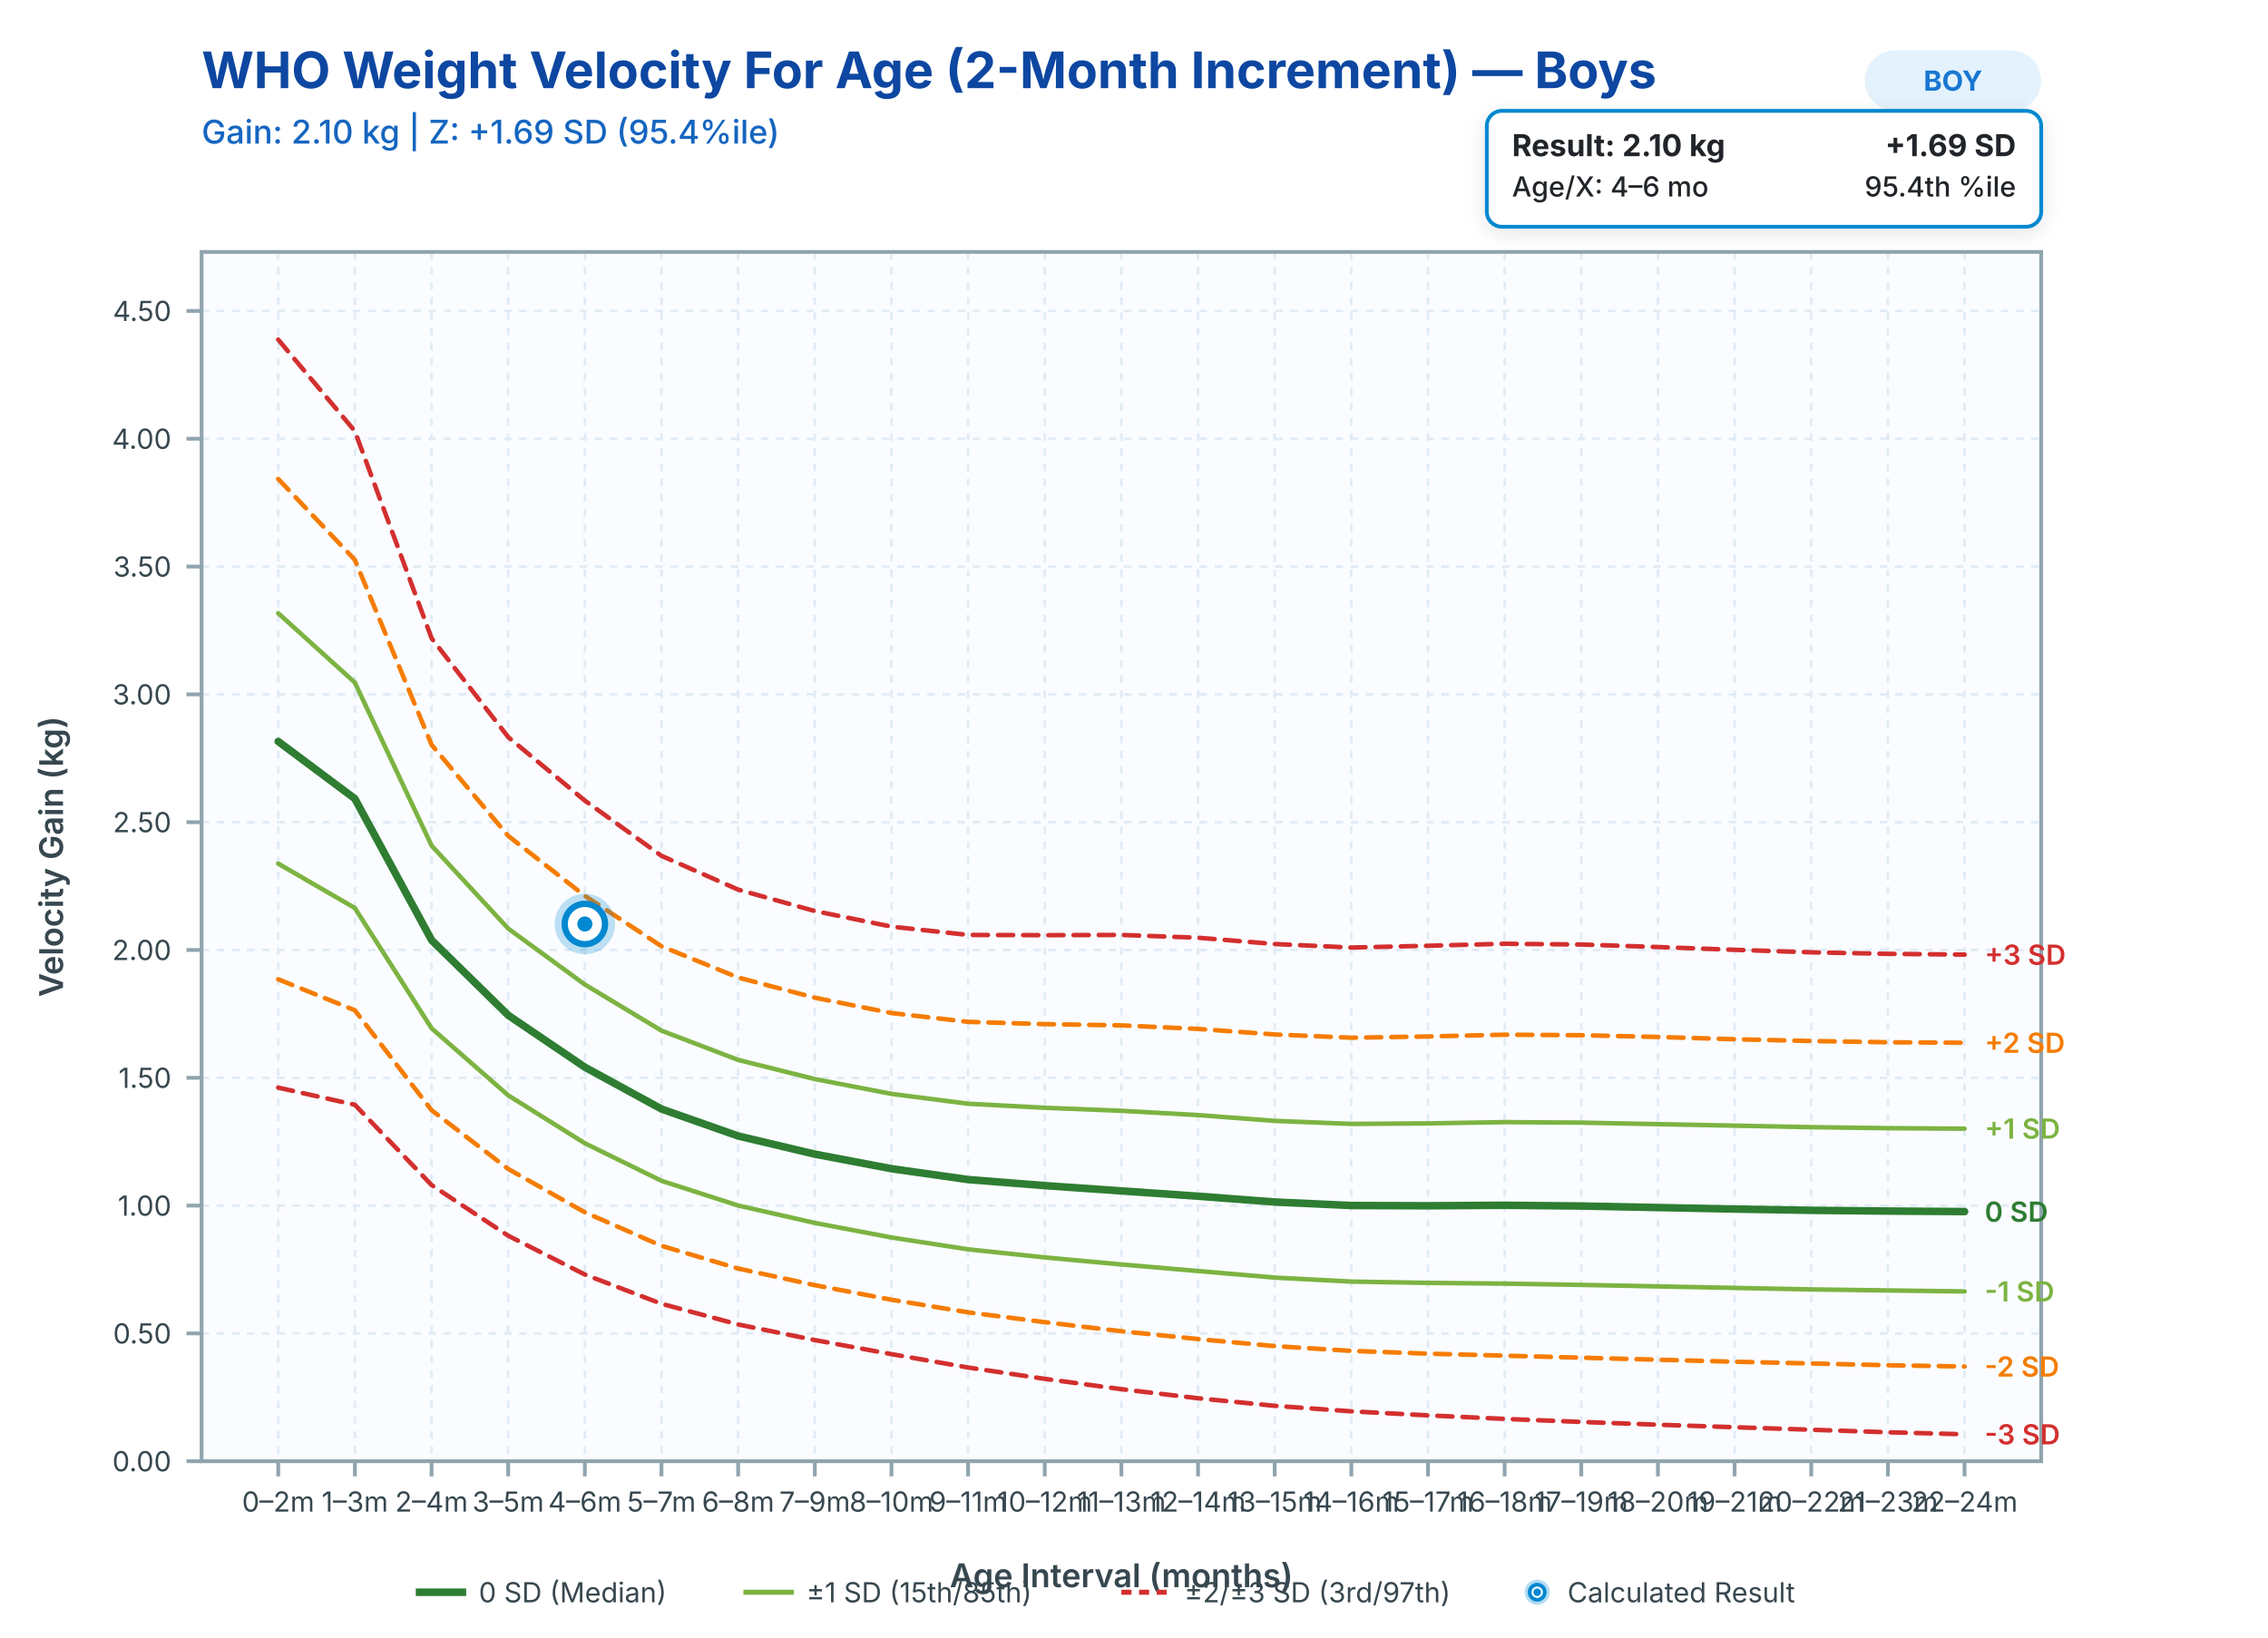
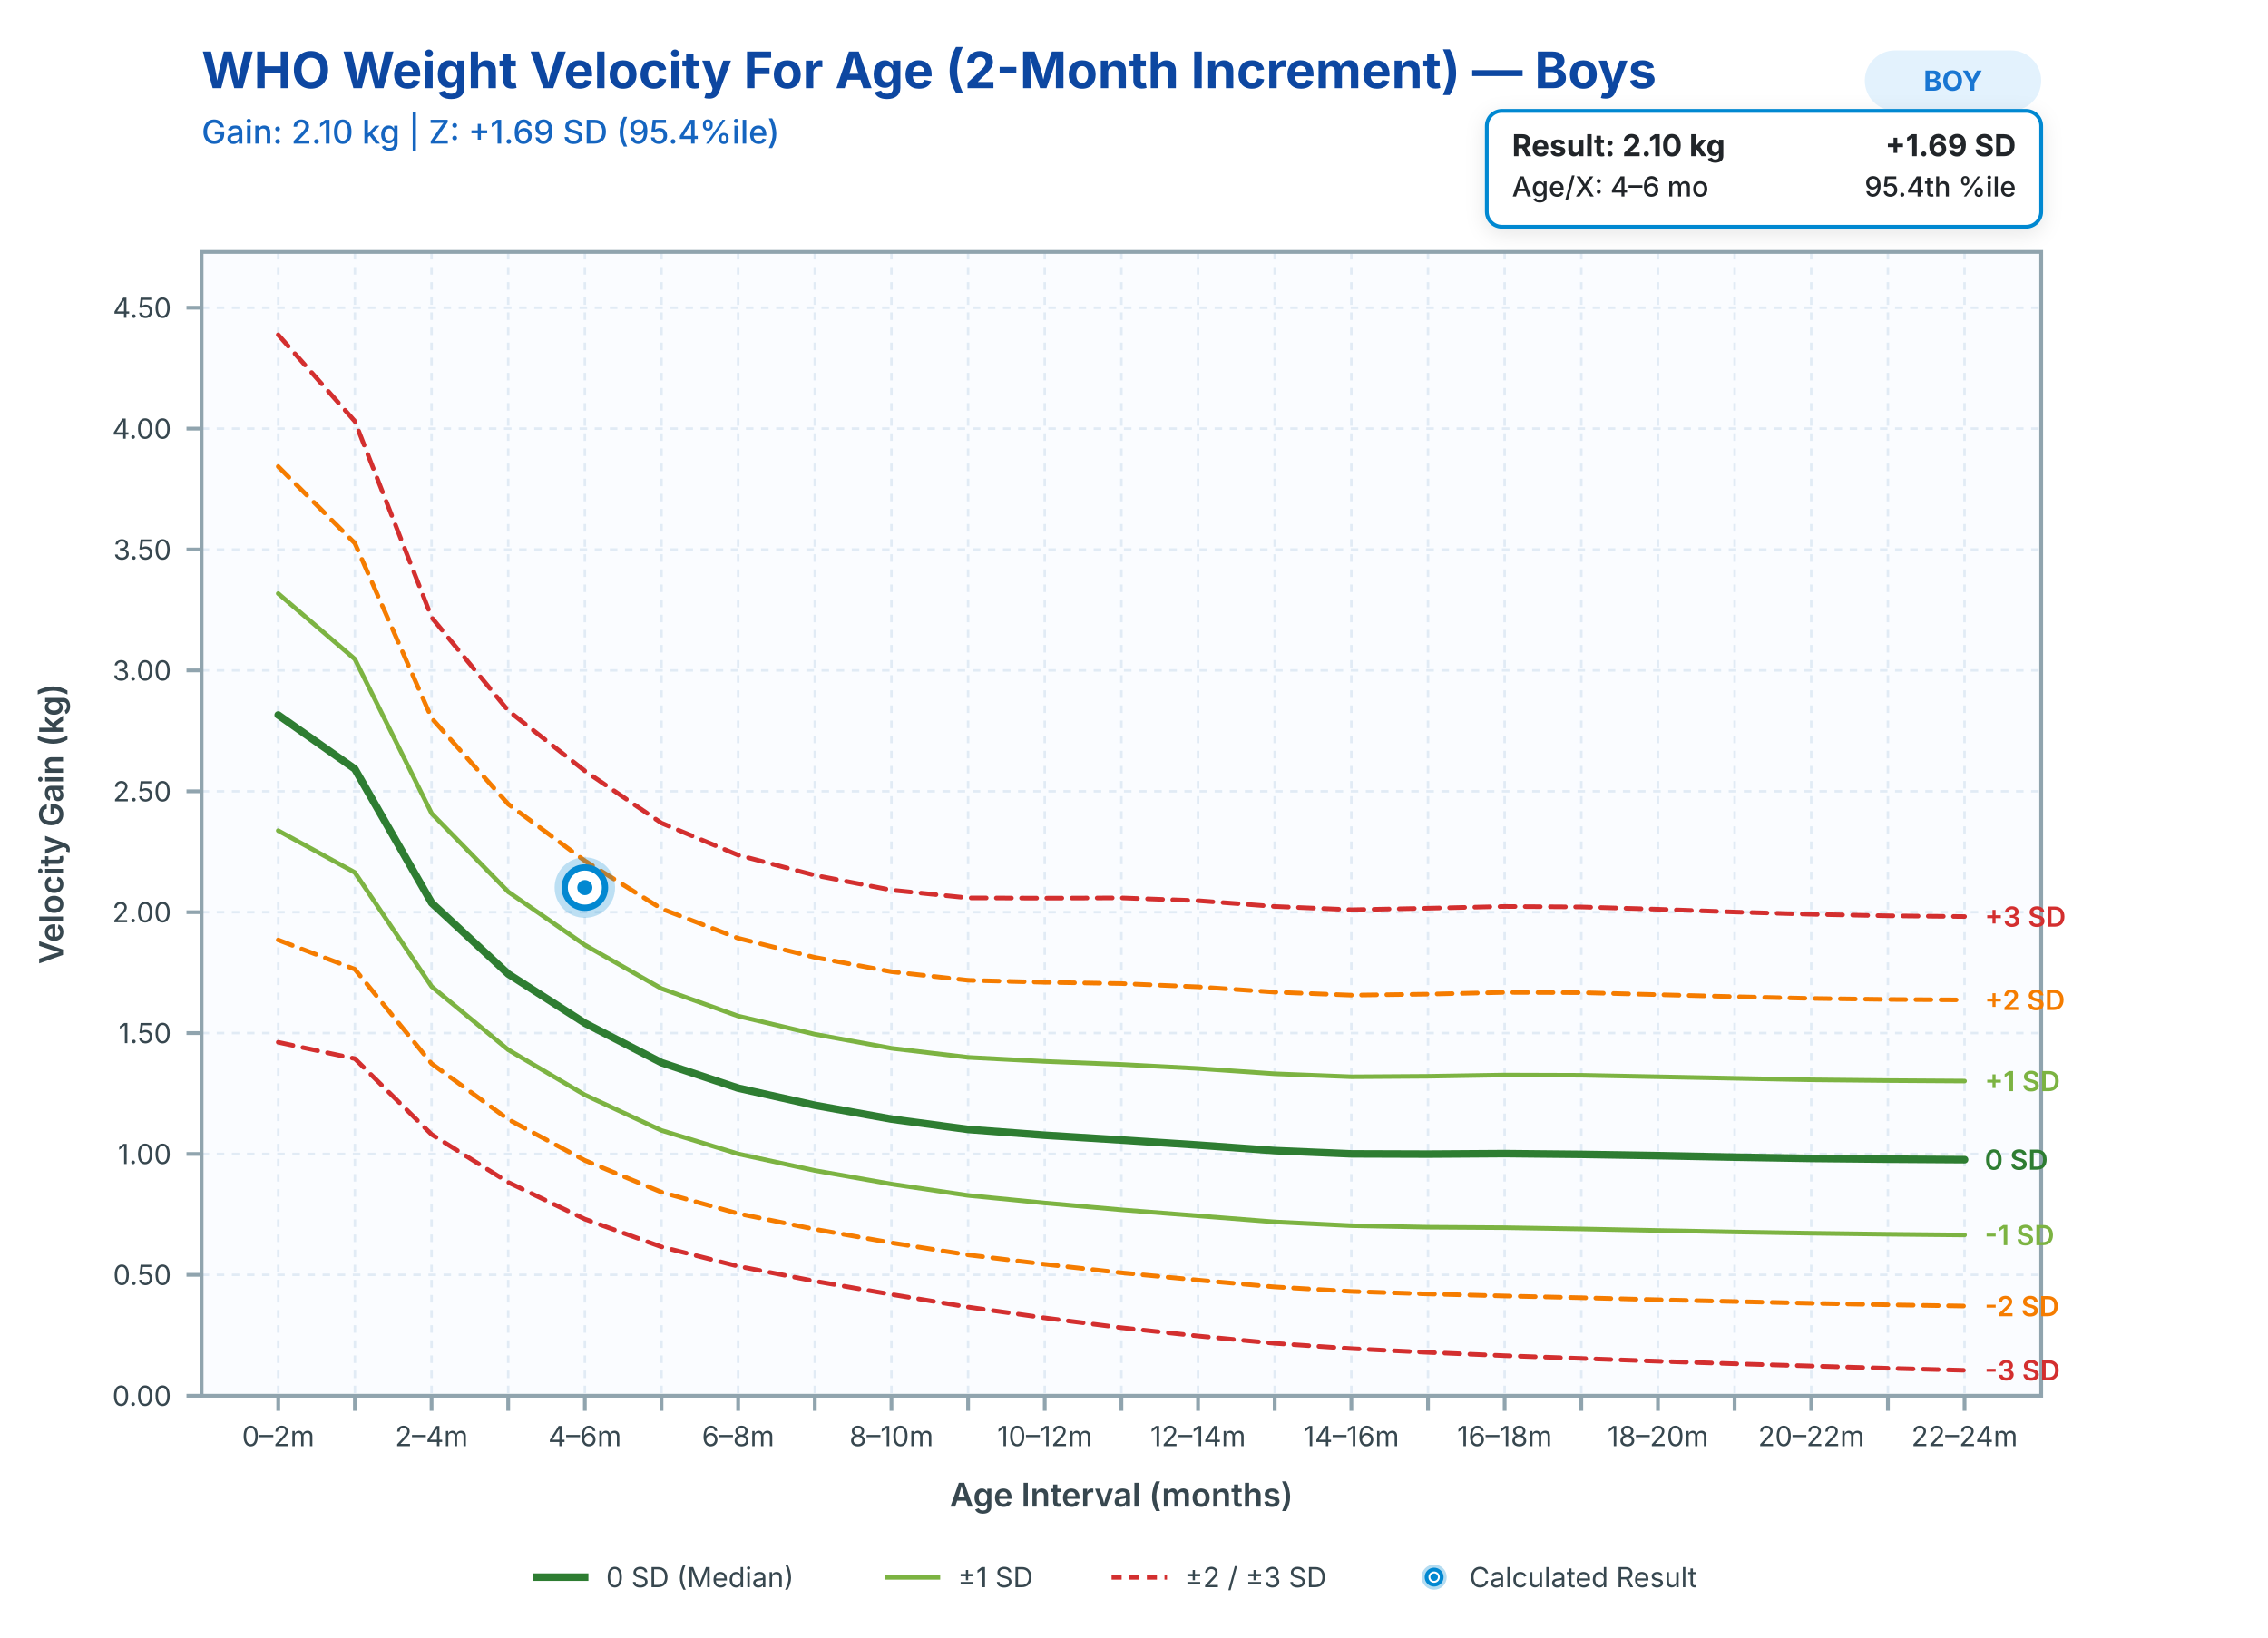
<svg xmlns="http://www.w3.org/2000/svg" viewBox="0 0 900.0 650.0" width="900.0" height="650.0">
  <style>
    .bg { fill: rgb(255, 255, 255); }
    .chart-bg { fill: rgb(250, 252, 255); }
    .title { font-family: system-ui, -apple-system, sans-serif; font-size: 20px; font-weight: 700; fill: rgb(13, 71, 161); }
    .subtitle { font-family: system-ui, -apple-system, sans-serif; font-size: 13px; font-weight: 500; fill: rgb(21, 101, 192); }
    .axis-title { font-family: system-ui, -apple-system, sans-serif; font-size: 13px; font-weight: 600; fill: rgb(55, 71, 79); }
    .tick-label { font-family: system-ui, -apple-system, sans-serif; font-size: 11px; fill: rgb(55, 71, 79); }
    .curve-label { font-family: system-ui, -apple-system, sans-serif; font-size: 11px; font-weight: 600; }
    .grid-line { stroke: rgb(225, 235, 245); stroke-width: 1; stroke-dasharray: 3,3; }
    .axis-line { stroke: rgb(144, 164, 174); stroke-width: 1.5; }
    .callout-box { fill: rgba(255, 255, 255, 1.00); stroke: rgb(2, 136, 209); stroke-width: 1.5; rx: 6; ry: 6; filter: drop-shadow(0px 2px 4px rgba(0,0,0,0.1)); }
    .callout-text-bold { font-family: system-ui, -apple-system, sans-serif; font-size: 12px; font-weight: 700; fill: rgb(33, 37, 41); }
    .callout-text { font-family: system-ui, -apple-system, sans-serif; font-size: 11px; font-weight: 500; fill: rgb(33, 37, 41); }
    .badge-bg { fill: rgb(227, 242, 253); rx: 12; ry: 12; }
    .badge-text { font-family: system-ui, -apple-system, sans-serif; font-size: 11px; font-weight: 700; fill: rgb(25, 118, 210); }
  </style>
  <rect class="bg" width="900.0" height="650.0" />
  <g transform="translate(80.0, 35)">
    <text class="title" x="0" y="0">WHO Weight Velocity For Age (2-Month Increment) — Boys</text>
    <text class="subtitle" x="0" y="22">Gain: 2.10 kg | Z: +1.69 SD (95.4%ile)</text>
  </g>
  <g transform="translate(740.0, 20)">
    <rect class="badge-bg" width="70" height="24" />
    <text class="badge-text" x="35" y="16" text-anchor="middle">BOY</text>
  </g>
-   <rect class="chart-bg" x="80.0" y="100.0" width="730.0" height="480.0" />
-   <line class="grid-line" x1="110.417" y1="100.0" x2="110.417" y2="580.0" />
-   <line class="grid-line" x1="140.833" y1="100.0" x2="140.833" y2="580.0" />
-   <line class="grid-line" x1="171.25" y1="100.0" x2="171.25" y2="580.0" />
-   <line class="grid-line" x1="201.667" y1="100.0" x2="201.667" y2="580.0" />
-   <line class="grid-line" x1="232.083" y1="100.0" x2="232.083" y2="580.0" />
-   <line class="grid-line" x1="262.5" y1="100.0" x2="262.5" y2="580.0" />
-   <line class="grid-line" x1="292.917" y1="100.0" x2="292.917" y2="580.0" />
-   <line class="grid-line" x1="323.333" y1="100.0" x2="323.333" y2="580.0" />
-   <line class="grid-line" x1="353.75" y1="100.0" x2="353.75" y2="580.0" />
-   <line class="grid-line" x1="384.167" y1="100.0" x2="384.167" y2="580.0" />
-   <line class="grid-line" x1="414.583" y1="100.0" x2="414.583" y2="580.0" />
-   <line class="grid-line" x1="445.0" y1="100.0" x2="445.0" y2="580.0" />
-   <line class="grid-line" x1="475.417" y1="100.0" x2="475.417" y2="580.0" />
-   <line class="grid-line" x1="505.833" y1="100.0" x2="505.833" y2="580.0" />
-   <line class="grid-line" x1="536.25" y1="100.0" x2="536.25" y2="580.0" />
-   <line class="grid-line" x1="566.667" y1="100.0" x2="566.667" y2="580.0" />
-   <line class="grid-line" x1="597.083" y1="100.0" x2="597.083" y2="580.0" />
-   <line class="grid-line" x1="627.5" y1="100.0" x2="627.5" y2="580.0" />
-   <line class="grid-line" x1="657.917" y1="100.0" x2="657.917" y2="580.0" />
-   <line class="grid-line" x1="688.333" y1="100.0" x2="688.333" y2="580.0" />
-   <line class="grid-line" x1="718.75" y1="100.0" x2="718.75" y2="580.0" />
-   <line class="grid-line" x1="749.167" y1="100.0" x2="749.167" y2="580.0" />
-   <line class="grid-line" x1="779.583" y1="100.0" x2="779.583" y2="580.0" />
-   <line class="grid-line" x1="80.0" y1="580.0" x2="810.0" y2="580.0" />
-   <line class="grid-line" x1="80.0" y1="529.269" x2="810.0" y2="529.269" />
-   <line class="grid-line" x1="80.0" y1="478.537" x2="810.0" y2="478.537" />
-   <line class="grid-line" x1="80.0" y1="427.806" x2="810.0" y2="427.806" />
-   <line class="grid-line" x1="80.0" y1="377.074" x2="810.0" y2="377.074" />
-   <line class="grid-line" x1="80.0" y1="326.343" x2="810.0" y2="326.343" />
-   <line class="grid-line" x1="80.0" y1="275.611" x2="810.0" y2="275.611" />
-   <line class="grid-line" x1="80.0" y1="224.88" x2="810.0" y2="224.88" />
-   <line class="grid-line" x1="80.0" y1="174.148" x2="810.0" y2="174.148" />
-   <line class="grid-line" x1="80.0" y1="123.417" x2="810.0" y2="123.417" />
-   <rect class="axis-line" fill="none" x="80.0" y="100.0" width="730.0" height="480.0" />
-   <line class="axis-line" x1="110.417" y1="580.0" x2="110.417" y2="586.0" />
-   <text class="tick-label" x="110.417" y="600.0" text-anchor="middle">0–2m</text>
-   <line class="axis-line" x1="140.833" y1="580.0" x2="140.833" y2="586.0" />
-   <text class="tick-label" x="140.833" y="600.0" text-anchor="middle">1–3m</text>
-   <line class="axis-line" x1="171.25" y1="580.0" x2="171.25" y2="586.0" />
-   <text class="tick-label" x="171.25" y="600.0" text-anchor="middle">2–4m</text>
-   <line class="axis-line" x1="201.667" y1="580.0" x2="201.667" y2="586.0" />
-   <text class="tick-label" x="201.667" y="600.0" text-anchor="middle">3–5m</text>
-   <line class="axis-line" x1="232.083" y1="580.0" x2="232.083" y2="586.0" />
-   <text class="tick-label" x="232.083" y="600.0" text-anchor="middle">4–6m</text>
-   <line class="axis-line" x1="262.5" y1="580.0" x2="262.5" y2="586.0" />
-   <text class="tick-label" x="262.5" y="600.0" text-anchor="middle">5–7m</text>
-   <line class="axis-line" x1="292.917" y1="580.0" x2="292.917" y2="586.0" />
-   <text class="tick-label" x="292.917" y="600.0" text-anchor="middle">6–8m</text>
-   <line class="axis-line" x1="323.333" y1="580.0" x2="323.333" y2="586.0" />
-   <text class="tick-label" x="323.333" y="600.0" text-anchor="middle">7–9m</text>
-   <line class="axis-line" x1="353.75" y1="580.0" x2="353.75" y2="586.0" />
-   <text class="tick-label" x="353.75" y="600.0" text-anchor="middle">8–10m</text>
-   <line class="axis-line" x1="384.167" y1="580.0" x2="384.167" y2="586.0" />
-   <text class="tick-label" x="384.167" y="600.0" text-anchor="middle">9–11m</text>
-   <line class="axis-line" x1="414.583" y1="580.0" x2="414.583" y2="586.0" />
-   <text class="tick-label" x="414.583" y="600.0" text-anchor="middle">10–12m</text>
-   <line class="axis-line" x1="445.0" y1="580.0" x2="445.0" y2="586.0" />
-   <text class="tick-label" x="445.0" y="600.0" text-anchor="middle">11–13m</text>
-   <line class="axis-line" x1="475.417" y1="580.0" x2="475.417" y2="586.0" />
-   <text class="tick-label" x="475.417" y="600.0" text-anchor="middle">12–14m</text>
-   <line class="axis-line" x1="505.833" y1="580.0" x2="505.833" y2="586.0" />
-   <text class="tick-label" x="505.833" y="600.0" text-anchor="middle">13–15m</text>
-   <line class="axis-line" x1="536.25" y1="580.0" x2="536.25" y2="586.0" />
-   <text class="tick-label" x="536.25" y="600.0" text-anchor="middle">14–16m</text>
-   <line class="axis-line" x1="566.667" y1="580.0" x2="566.667" y2="586.0" />
-   <text class="tick-label" x="566.667" y="600.0" text-anchor="middle">15–17m</text>
-   <line class="axis-line" x1="597.083" y1="580.0" x2="597.083" y2="586.0" />
-   <text class="tick-label" x="597.083" y="600.0" text-anchor="middle">16–18m</text>
-   <line class="axis-line" x1="627.5" y1="580.0" x2="627.5" y2="586.0" />
-   <text class="tick-label" x="627.5" y="600.0" text-anchor="middle">17–19m</text>
-   <line class="axis-line" x1="657.917" y1="580.0" x2="657.917" y2="586.0" />
-   <text class="tick-label" x="657.917" y="600.0" text-anchor="middle">18–20m</text>
-   <line class="axis-line" x1="688.333" y1="580.0" x2="688.333" y2="586.0" />
-   <text class="tick-label" x="688.333" y="600.0" text-anchor="middle">19–21m</text>
-   <line class="axis-line" x1="718.75" y1="580.0" x2="718.75" y2="586.0" />
-   <text class="tick-label" x="718.75" y="600.0" text-anchor="middle">20–22m</text>
-   <line class="axis-line" x1="749.167" y1="580.0" x2="749.167" y2="586.0" />
-   <text class="tick-label" x="749.167" y="600.0" text-anchor="middle">21–23m</text>
-   <line class="axis-line" x1="779.583" y1="580.0" x2="779.583" y2="586.0" />
-   <text class="tick-label" x="779.583" y="600.0" text-anchor="middle">22–24m</text>
-   <text class="axis-title" x="445.0" y="630.0" text-anchor="middle">Age Interval (months)</text>
-   <line class="axis-line" x1="74.0" y1="580.0" x2="80.0" y2="580.0" />
-   <text class="tick-label" x="68.0" y="584.0" text-anchor="end">0.00</text>
-   <line class="axis-line" x1="74.0" y1="529.269" x2="80.0" y2="529.269" />
-   <text class="tick-label" x="68.0" y="533.269" text-anchor="end">0.50</text>
-   <line class="axis-line" x1="74.0" y1="478.537" x2="80.0" y2="478.537" />
-   <text class="tick-label" x="68.0" y="482.537" text-anchor="end">1.00</text>
-   <line class="axis-line" x1="74.0" y1="427.806" x2="80.0" y2="427.806" />
-   <text class="tick-label" x="68.0" y="431.806" text-anchor="end">1.50</text>
-   <line class="axis-line" x1="74.0" y1="377.074" x2="80.0" y2="377.074" />
-   <text class="tick-label" x="68.0" y="381.074" text-anchor="end">2.00</text>
-   <line class="axis-line" x1="74.0" y1="326.343" x2="80.0" y2="326.343" />
-   <text class="tick-label" x="68.0" y="330.343" text-anchor="end">2.50</text>
-   <line class="axis-line" x1="74.0" y1="275.611" x2="80.0" y2="275.611" />
-   <text class="tick-label" x="68.0" y="279.611" text-anchor="end">3.00</text>
-   <line class="axis-line" x1="74.0" y1="224.88" x2="80.0" y2="224.88" />
-   <text class="tick-label" x="68.0" y="228.88" text-anchor="end">3.50</text>
-   <line class="axis-line" x1="74.0" y1="174.148" x2="80.0" y2="174.148" />
-   <text class="tick-label" x="68.0" y="178.148" text-anchor="end">4.00</text>
-   <line class="axis-line" x1="74.0" y1="123.417" x2="80.0" y2="123.417" />
-   <text class="tick-label" x="68.0" y="127.417" text-anchor="end">4.50</text>
-   <text class="axis-title" x="0" y="0" transform="translate(25, 340.0) rotate(-90)" text-anchor="middle">Velocity Gain (kg)</text>
-   <path d="M 110.4 431.7 L 140.8 438.5 L 171.3 470.4 L 201.7 490.5 L 232.1 505.9 L 262.5 517.5 L 292.9 525.7 L 323.3 531.9 L 353.8 537.5 L 384.2 542.8 L 414.6 547.3 L 445.0 551.4 L 475.4 555.0 L 505.8 558.0 L 536.3 560.2 L 566.7 561.8 L 597.1 563.2 L 627.5 564.4 L 657.9 565.5 L 688.3 566.5 L 718.8 567.5 L 749.2 568.5 L 779.6 569.3" fill="none" stroke="rgb(211, 47, 47)" stroke-width="1.8" stroke-dasharray="6,4" stroke-linecap="round" stroke-linejoin="round" />
-   <text class="curve-label" x="787.583" y="573.316" fill="rgb(211, 47, 47)">-3 SD</text>
-   <path d="M 110.4 388.7 L 140.8 401.0 L 171.3 440.7 L 201.7 464.0 L 232.1 481.2 L 262.5 494.5 L 292.9 503.5 L 323.3 510.1 L 353.8 515.9 L 384.2 520.9 L 414.6 524.8 L 445.0 528.4 L 475.4 531.5 L 505.8 534.3 L 536.3 536.2 L 566.7 537.3 L 597.1 538.1 L 627.5 538.9 L 657.9 539.7 L 688.3 540.5 L 718.8 541.2 L 749.2 541.9 L 779.6 542.4" fill="none" stroke="rgb(245, 124, 0)" stroke-width="1.8" stroke-dasharray="6,4" stroke-linecap="round" stroke-linejoin="round" />
-   <text class="curve-label" x="787.583" y="546.414" fill="rgb(245, 124, 0)">-2 SD</text>
-   <path d="M 110.4 342.8 L 140.8 360.4 L 171.3 408.2 L 201.7 434.8 L 232.1 453.8 L 262.5 468.7 L 292.9 478.5 L 323.3 485.4 L 353.8 491.2 L 384.2 495.9 L 414.6 499.1 L 445.0 501.9 L 475.4 504.5 L 505.8 507.1 L 536.3 508.7 L 566.7 509.2 L 597.1 509.5 L 627.5 510.0 L 657.9 510.6 L 688.3 511.2 L 718.8 511.8 L 749.2 512.2 L 779.6 512.6" fill="none" stroke="rgb(124, 179, 66)" stroke-width="1.8" stroke-linecap="round" stroke-linejoin="round" />
-   <text class="curve-label" x="787.583" y="516.578" fill="rgb(124, 179, 66)">-1 SD</text>
-   <path d="M 110.4 294.3 L 140.8 317.0 L 171.3 373.2 L 201.7 403.0 L 232.1 423.6 L 262.5 440.2 L 292.9 450.9 L 323.3 458.1 L 353.8 463.9 L 384.2 468.2 L 414.6 470.6 L 445.0 472.7 L 475.4 474.8 L 505.8 477.1 L 536.3 478.5 L 566.7 478.6 L 597.1 478.4 L 627.5 478.7 L 657.9 479.3 L 688.3 479.9 L 718.8 480.4 L 749.2 480.7 L 779.6 480.9" fill="none" stroke="rgb(46, 125, 50)" stroke-width="3.0" stroke-linecap="round" stroke-linejoin="round" />
-   <text class="curve-label" x="787.583" y="484.935" fill="rgb(46, 125, 50)">0 SD</text>
-   <path d="M 110.4 243.4 L 140.8 270.9 L 171.3 335.7 L 201.7 368.6 L 232.1 390.8 L 262.5 409.1 L 292.9 420.7 L 323.3 428.3 L 353.8 434.2 L 384.2 438.1 L 414.6 439.7 L 445.0 440.9 L 475.4 442.6 L 505.8 444.9 L 536.3 446.1 L 566.7 445.9 L 597.1 445.4 L 627.5 445.6 L 657.9 446.2 L 688.3 446.8 L 718.8 447.4 L 749.2 447.8 L 779.6 448.0" fill="none" stroke="rgb(124, 179, 66)" stroke-width="1.8" stroke-linecap="round" stroke-linejoin="round" />
-   <text class="curve-label" x="787.583" y="451.953" fill="rgb(124, 179, 66)">+1 SD</text>
-   <path d="M 110.4 190.1 L 140.8 222.2 L 171.3 295.7 L 201.7 331.8 L 232.1 355.6 L 262.5 375.6 L 292.9 388.0 L 323.3 396.0 L 353.8 402.1 L 384.2 405.6 L 414.6 406.5 L 445.0 407.0 L 475.4 408.4 L 505.8 410.6 L 536.3 411.9 L 566.7 411.4 L 597.1 410.7 L 627.5 410.9 L 657.9 411.6 L 688.3 412.5 L 718.8 413.2 L 749.2 413.7 L 779.6 413.9" fill="none" stroke="rgb(245, 124, 0)" stroke-width="1.8" stroke-dasharray="6,4" stroke-linecap="round" stroke-linejoin="round" />
-   <text class="curve-label" x="787.583" y="417.897" fill="rgb(245, 124, 0)">+2 SD</text>
-   <path d="M 110.4 134.8 L 140.8 171.1 L 171.3 253.4 L 201.7 292.6 L 232.1 317.8 L 262.5 339.7 L 292.9 353.1 L 323.3 361.6 L 353.8 367.8 L 384.2 371.1 L 414.6 371.2 L 445.0 371.1 L 475.4 372.2 L 505.8 374.7 L 536.3 376.1 L 566.7 375.4 L 597.1 374.6 L 627.5 374.9 L 657.9 375.9 L 688.3 377.0 L 718.8 378.0 L 749.2 378.6 L 779.6 378.9" fill="none" stroke="rgb(211, 47, 47)" stroke-width="1.8" stroke-dasharray="6,4" stroke-linecap="round" stroke-linejoin="round" />
-   <text class="curve-label" x="787.583" y="382.937" fill="rgb(211, 47, 47)">+3 SD</text>
-   <g transform="translate(232.0833, 366.7565)">
+   <rect class="chart-bg" x="80.0" y="100.0" width="730.0" height="454.0" />
+   <line class="grid-line" x1="110.417" y1="100.0" x2="110.417" y2="554.0" />
+   <line class="grid-line" x1="140.833" y1="100.0" x2="140.833" y2="554.0" />
+   <line class="grid-line" x1="171.25" y1="100.0" x2="171.25" y2="554.0" />
+   <line class="grid-line" x1="201.667" y1="100.0" x2="201.667" y2="554.0" />
+   <line class="grid-line" x1="232.083" y1="100.0" x2="232.083" y2="554.0" />
+   <line class="grid-line" x1="262.5" y1="100.0" x2="262.5" y2="554.0" />
+   <line class="grid-line" x1="292.917" y1="100.0" x2="292.917" y2="554.0" />
+   <line class="grid-line" x1="323.333" y1="100.0" x2="323.333" y2="554.0" />
+   <line class="grid-line" x1="353.75" y1="100.0" x2="353.75" y2="554.0" />
+   <line class="grid-line" x1="384.167" y1="100.0" x2="384.167" y2="554.0" />
+   <line class="grid-line" x1="414.583" y1="100.0" x2="414.583" y2="554.0" />
+   <line class="grid-line" x1="445.0" y1="100.0" x2="445.0" y2="554.0" />
+   <line class="grid-line" x1="475.417" y1="100.0" x2="475.417" y2="554.0" />
+   <line class="grid-line" x1="505.833" y1="100.0" x2="505.833" y2="554.0" />
+   <line class="grid-line" x1="536.25" y1="100.0" x2="536.25" y2="554.0" />
+   <line class="grid-line" x1="566.667" y1="100.0" x2="566.667" y2="554.0" />
+   <line class="grid-line" x1="597.083" y1="100.0" x2="597.083" y2="554.0" />
+   <line class="grid-line" x1="627.5" y1="100.0" x2="627.5" y2="554.0" />
+   <line class="grid-line" x1="657.917" y1="100.0" x2="657.917" y2="554.0" />
+   <line class="grid-line" x1="688.333" y1="100.0" x2="688.333" y2="554.0" />
+   <line class="grid-line" x1="718.75" y1="100.0" x2="718.75" y2="554.0" />
+   <line class="grid-line" x1="749.167" y1="100.0" x2="749.167" y2="554.0" />
+   <line class="grid-line" x1="779.583" y1="100.0" x2="779.583" y2="554.0" />
+   <line class="grid-line" x1="80.0" y1="554.0" x2="810.0" y2="554.0" />
+   <line class="grid-line" x1="80.0" y1="506.016" x2="810.0" y2="506.016" />
+   <line class="grid-line" x1="80.0" y1="458.033" x2="810.0" y2="458.033" />
+   <line class="grid-line" x1="80.0" y1="410.049" x2="810.0" y2="410.049" />
+   <line class="grid-line" x1="80.0" y1="362.066" x2="810.0" y2="362.066" />
+   <line class="grid-line" x1="80.0" y1="314.082" x2="810.0" y2="314.082" />
+   <line class="grid-line" x1="80.0" y1="266.099" x2="810.0" y2="266.099" />
+   <line class="grid-line" x1="80.0" y1="218.115" x2="810.0" y2="218.115" />
+   <line class="grid-line" x1="80.0" y1="170.132" x2="810.0" y2="170.132" />
+   <line class="grid-line" x1="80.0" y1="122.148" x2="810.0" y2="122.148" />
+   <rect class="axis-line" fill="none" x="80.0" y="100.0" width="730.0" height="454.0" />
+   <line class="axis-line" x1="110.417" y1="554.0" x2="110.417" y2="560.0" />
+   <text class="tick-label" x="110.417" y="574.0" text-anchor="middle">0–2m</text>
+   <line class="axis-line" x1="140.833" y1="554.0" x2="140.833" y2="560.0" />
+   <line class="axis-line" x1="171.25" y1="554.0" x2="171.25" y2="560.0" />
+   <text class="tick-label" x="171.25" y="574.0" text-anchor="middle">2–4m</text>
+   <line class="axis-line" x1="201.667" y1="554.0" x2="201.667" y2="560.0" />
+   <line class="axis-line" x1="232.083" y1="554.0" x2="232.083" y2="560.0" />
+   <text class="tick-label" x="232.083" y="574.0" text-anchor="middle">4–6m</text>
+   <line class="axis-line" x1="262.5" y1="554.0" x2="262.5" y2="560.0" />
+   <line class="axis-line" x1="292.917" y1="554.0" x2="292.917" y2="560.0" />
+   <text class="tick-label" x="292.917" y="574.0" text-anchor="middle">6–8m</text>
+   <line class="axis-line" x1="323.333" y1="554.0" x2="323.333" y2="560.0" />
+   <line class="axis-line" x1="353.75" y1="554.0" x2="353.75" y2="560.0" />
+   <text class="tick-label" x="353.75" y="574.0" text-anchor="middle">8–10m</text>
+   <line class="axis-line" x1="384.167" y1="554.0" x2="384.167" y2="560.0" />
+   <line class="axis-line" x1="414.583" y1="554.0" x2="414.583" y2="560.0" />
+   <text class="tick-label" x="414.583" y="574.0" text-anchor="middle">10–12m</text>
+   <line class="axis-line" x1="445.0" y1="554.0" x2="445.0" y2="560.0" />
+   <line class="axis-line" x1="475.417" y1="554.0" x2="475.417" y2="560.0" />
+   <text class="tick-label" x="475.417" y="574.0" text-anchor="middle">12–14m</text>
+   <line class="axis-line" x1="505.833" y1="554.0" x2="505.833" y2="560.0" />
+   <line class="axis-line" x1="536.25" y1="554.0" x2="536.25" y2="560.0" />
+   <text class="tick-label" x="536.25" y="574.0" text-anchor="middle">14–16m</text>
+   <line class="axis-line" x1="566.667" y1="554.0" x2="566.667" y2="560.0" />
+   <line class="axis-line" x1="597.083" y1="554.0" x2="597.083" y2="560.0" />
+   <text class="tick-label" x="597.083" y="574.0" text-anchor="middle">16–18m</text>
+   <line class="axis-line" x1="627.5" y1="554.0" x2="627.5" y2="560.0" />
+   <line class="axis-line" x1="657.917" y1="554.0" x2="657.917" y2="560.0" />
+   <text class="tick-label" x="657.917" y="574.0" text-anchor="middle">18–20m</text>
+   <line class="axis-line" x1="688.333" y1="554.0" x2="688.333" y2="560.0" />
+   <line class="axis-line" x1="718.75" y1="554.0" x2="718.75" y2="560.0" />
+   <text class="tick-label" x="718.75" y="574.0" text-anchor="middle">20–22m</text>
+   <line class="axis-line" x1="749.167" y1="554.0" x2="749.167" y2="560.0" />
+   <line class="axis-line" x1="779.583" y1="554.0" x2="779.583" y2="560.0" />
+   <text class="tick-label" x="779.583" y="574.0" text-anchor="middle">22–24m</text>
+   <text class="axis-title" x="445.0" y="598.0" text-anchor="middle">Age Interval (months)</text>
+   <line class="axis-line" x1="74.0" y1="554.0" x2="80.0" y2="554.0" />
+   <text class="tick-label" x="68.0" y="558.0" text-anchor="end">0.00</text>
+   <line class="axis-line" x1="74.0" y1="506.016" x2="80.0" y2="506.016" />
+   <text class="tick-label" x="68.0" y="510.016" text-anchor="end">0.50</text>
+   <line class="axis-line" x1="74.0" y1="458.033" x2="80.0" y2="458.033" />
+   <text class="tick-label" x="68.0" y="462.033" text-anchor="end">1.00</text>
+   <line class="axis-line" x1="74.0" y1="410.049" x2="80.0" y2="410.049" />
+   <text class="tick-label" x="68.0" y="414.049" text-anchor="end">1.50</text>
+   <line class="axis-line" x1="74.0" y1="362.066" x2="80.0" y2="362.066" />
+   <text class="tick-label" x="68.0" y="366.066" text-anchor="end">2.00</text>
+   <line class="axis-line" x1="74.0" y1="314.082" x2="80.0" y2="314.082" />
+   <text class="tick-label" x="68.0" y="318.082" text-anchor="end">2.50</text>
+   <line class="axis-line" x1="74.0" y1="266.099" x2="80.0" y2="266.099" />
+   <text class="tick-label" x="68.0" y="270.099" text-anchor="end">3.00</text>
+   <line class="axis-line" x1="74.0" y1="218.115" x2="80.0" y2="218.115" />
+   <text class="tick-label" x="68.0" y="222.115" text-anchor="end">3.50</text>
+   <line class="axis-line" x1="74.0" y1="170.132" x2="80.0" y2="170.132" />
+   <text class="tick-label" x="68.0" y="174.132" text-anchor="end">4.00</text>
+   <line class="axis-line" x1="74.0" y1="122.148" x2="80.0" y2="122.148" />
+   <text class="tick-label" x="68.0" y="126.148" text-anchor="end">4.50</text>
+   <text class="axis-title" x="0" y="0" transform="translate(25, 327.0) rotate(-90)" text-anchor="middle">Velocity Gain (kg)</text>
+   <path d="M 110.4 413.7 L 140.8 420.2 L 171.3 450.3 L 201.7 469.3 L 232.1 483.9 L 262.5 494.9 L 292.9 502.6 L 323.3 508.5 L 353.8 513.8 L 384.2 518.8 L 414.6 523.1 L 445.0 527.0 L 475.4 530.3 L 505.8 533.2 L 536.3 535.3 L 566.7 536.8 L 597.1 538.1 L 627.5 539.2 L 657.9 540.3 L 688.3 541.3 L 718.8 542.2 L 749.2 543.1 L 779.6 543.9" fill="none" stroke="rgb(211, 47, 47)" stroke-width="1.8" stroke-dasharray="6,4" stroke-linecap="round" stroke-linejoin="round" />
+   <text class="curve-label" x="787.583" y="547.895" fill="rgb(211, 47, 47)">-3 SD</text>
+   <path d="M 110.4 373.1 L 140.8 384.7 L 171.3 422.2 L 201.7 444.3 L 232.1 460.6 L 262.5 473.2 L 292.9 481.7 L 323.3 487.9 L 353.8 493.3 L 384.2 498.1 L 414.6 501.8 L 445.0 505.2 L 475.4 508.1 L 505.8 510.8 L 536.3 512.6 L 566.7 513.6 L 597.1 514.4 L 627.5 515.1 L 657.9 515.9 L 688.3 516.6 L 718.8 517.3 L 749.2 517.9 L 779.6 518.4" fill="none" stroke="rgb(245, 124, 0)" stroke-width="1.8" stroke-dasharray="6,4" stroke-linecap="round" stroke-linejoin="round" />
+   <text class="curve-label" x="787.583" y="522.45" fill="rgb(245, 124, 0)">-2 SD</text>
+   <path d="M 110.4 329.7 L 140.8 346.3 L 171.3 391.6 L 201.7 416.7 L 232.1 434.6 L 262.5 448.7 L 292.9 458.0 L 323.3 464.6 L 353.8 470.0 L 384.2 474.5 L 414.6 477.5 L 445.0 480.2 L 475.4 482.6 L 505.8 485.0 L 536.3 486.5 L 566.7 487.1 L 597.1 487.3 L 627.5 487.8 L 657.9 488.4 L 688.3 489.0 L 718.8 489.5 L 749.2 489.9 L 779.6 490.2" fill="none" stroke="rgb(124, 179, 66)" stroke-width="1.8" stroke-linecap="round" stroke-linejoin="round" />
+   <text class="curve-label" x="787.583" y="494.23" fill="rgb(124, 179, 66)">-1 SD</text>
+   <path d="M 110.4 283.8 L 140.8 305.2 L 171.3 358.4 L 201.7 386.6 L 232.1 406.1 L 262.5 421.8 L 292.9 431.9 L 323.3 438.7 L 353.8 444.2 L 384.2 448.3 L 414.6 450.6 L 445.0 452.5 L 475.4 454.5 L 505.8 456.7 L 536.3 458.0 L 566.7 458.1 L 597.1 457.9 L 627.5 458.2 L 657.9 458.7 L 688.3 459.3 L 718.8 459.8 L 749.2 460.1 L 779.6 460.3" fill="none" stroke="rgb(46, 125, 50)" stroke-width="3.0" stroke-linecap="round" stroke-linejoin="round" />
+   <text class="curve-label" x="787.583" y="464.301" fill="rgb(46, 125, 50)">0 SD</text>
+   <path d="M 110.4 235.6 L 140.8 261.6 L 171.3 322.9 L 201.7 354.0 L 232.1 375.1 L 262.5 392.4 L 292.9 403.3 L 323.3 410.5 L 353.8 416.1 L 384.2 419.7 L 414.6 421.3 L 445.0 422.5 L 475.4 424.1 L 505.8 426.2 L 536.3 427.4 L 566.7 427.2 L 597.1 426.7 L 627.5 426.8 L 657.9 427.4 L 688.3 428.0 L 718.8 428.6 L 749.2 428.9 L 779.6 429.1" fill="none" stroke="rgb(124, 179, 66)" stroke-width="1.8" stroke-linecap="round" stroke-linejoin="round" />
+   <text class="curve-label" x="787.583" y="433.105" fill="rgb(124, 179, 66)">+1 SD</text>
+   <path d="M 110.4 185.2 L 140.8 215.6 L 171.3 285.1 L 201.7 319.2 L 232.1 341.7 L 262.5 360.7 L 292.9 372.4 L 323.3 380.0 L 353.8 385.7 L 384.2 389.1 L 414.6 389.9 L 445.0 390.4 L 475.4 391.7 L 505.8 393.8 L 536.3 395.0 L 566.7 394.6 L 597.1 393.9 L 627.5 394.0 L 657.9 394.8 L 688.3 395.6 L 718.8 396.3 L 749.2 396.7 L 779.6 396.9" fill="none" stroke="rgb(245, 124, 0)" stroke-width="1.8" stroke-dasharray="6,4" stroke-linecap="round" stroke-linejoin="round" />
+   <text class="curve-label" x="787.583" y="400.894" fill="rgb(245, 124, 0)">+2 SD</text>
+   <path d="M 110.4 132.9 L 140.8 167.2 L 171.3 245.1 L 201.7 282.1 L 232.1 306.0 L 262.5 326.7 L 292.9 339.4 L 323.3 347.4 L 353.8 353.3 L 384.2 356.4 L 414.6 356.5 L 445.0 356.4 L 475.4 357.5 L 505.8 359.8 L 536.3 361.1 L 566.7 360.5 L 597.1 359.8 L 627.5 360.0 L 657.9 360.9 L 688.3 362.0 L 718.8 362.9 L 749.2 363.5 L 779.6 363.8" fill="none" stroke="rgb(211, 47, 47)" stroke-width="1.8" stroke-dasharray="6,4" stroke-linecap="round" stroke-linejoin="round" />
+   <text class="curve-label" x="787.583" y="367.828" fill="rgb(211, 47, 47)">+3 SD</text>
+   <g transform="translate(232.0833, 352.3072)">
    <circle r="12.0" fill="rgba(2, 136, 209, 1.00)" opacity="0.25" />
    <circle r="8.0" fill="rgb(255, 255, 255)" stroke="rgb(2, 136, 209)" stroke-width="2.5" />
    <circle r="3.0" fill="rgb(2, 136, 209)" />
  </g>
  <g transform="translate(590.0, 44.0)">
    <rect class="callout-box" width="220.0" height="46.0" />
    <text class="callout-text-bold" x="10" y="18">Result: 2.10 kg</text>
    <text class="callout-text" x="10" y="34">Age/X: 4–6 mo</text>
    <text class="callout-text-bold" x="210.0" y="18" text-anchor="end">+1.69 SD</text>
    <text class="callout-text" x="210.0" y="34" text-anchor="end">95.4th %ile</text>
  </g>
  <g>
-     <line x1="165" y1="632.0" x2="185" y2="632.0" stroke="rgb(46, 125, 50)" stroke-width="3" />
-     <text class="tick-label" x="190" y="636.0">0 SD (Median)</text>
-     <line x1="295" y1="632.0" x2="315" y2="632.0" stroke="rgb(124, 179, 66)" stroke-width="2" />
-     <text class="tick-label" x="320" y="636.0">±1 SD (15th/85th)</text>
-     <line x1="445" y1="632.0" x2="465" y2="632.0" stroke="rgb(211, 47, 47)" stroke-width="2" stroke-dasharray="4,3" />
-     <text class="tick-label" x="470" y="636.0">±2/±3 SD (3rd/97th)</text>
-     <circle cx="610" cy="632.0" r="5" fill="rgba(2, 136, 209, 1.00)" opacity="0.3" />
-     <circle cx="610" cy="632.0" r="3" fill="rgb(255, 255, 255)" stroke="rgb(2, 136, 209)" stroke-width="1.5" />
-     <circle cx="610" cy="632.0" r="1.5" fill="rgb(2, 136, 209)" />
-     <text class="tick-label" x="622" y="636.0">Calculated Result</text>
+     <line x1="211.5" y1="626.0" x2="233.5" y2="626.0" stroke="rgb(46, 125, 50)" stroke-width="3.0" />
+     <text class="tick-label" x="240.5" y="630.0">0 SD (Median)</text>
+     <line x1="351.1" y1="626.0" x2="373.1" y2="626.0" stroke="rgb(124, 179, 66)" stroke-width="2.0" />
+     <text class="tick-label" x="380.1" y="630.0">±1 SD</text>
+     <line x1="441.1" y1="626.0" x2="463.1" y2="626.0" stroke="rgb(211, 47, 47)" stroke-width="2.0" stroke-dasharray="4,3" />
+     <text class="tick-label" x="470.1" y="630.0">±2 / ±3 SD</text>
+     <circle cx="569.1" cy="626.0" r="5" fill="rgba(2, 136, 209, 1.00)" opacity="0.3" />
+     <circle cx="569.1" cy="626.0" r="3" fill="rgb(255, 255, 255)" stroke="rgb(2, 136, 209)" stroke-width="1.5" />
+     <circle cx="569.1" cy="626.0" r="1.5" fill="rgb(2, 136, 209)" />
+     <text class="tick-label" x="583.1" y="630.0">Calculated Result</text>
  </g>
</svg>
